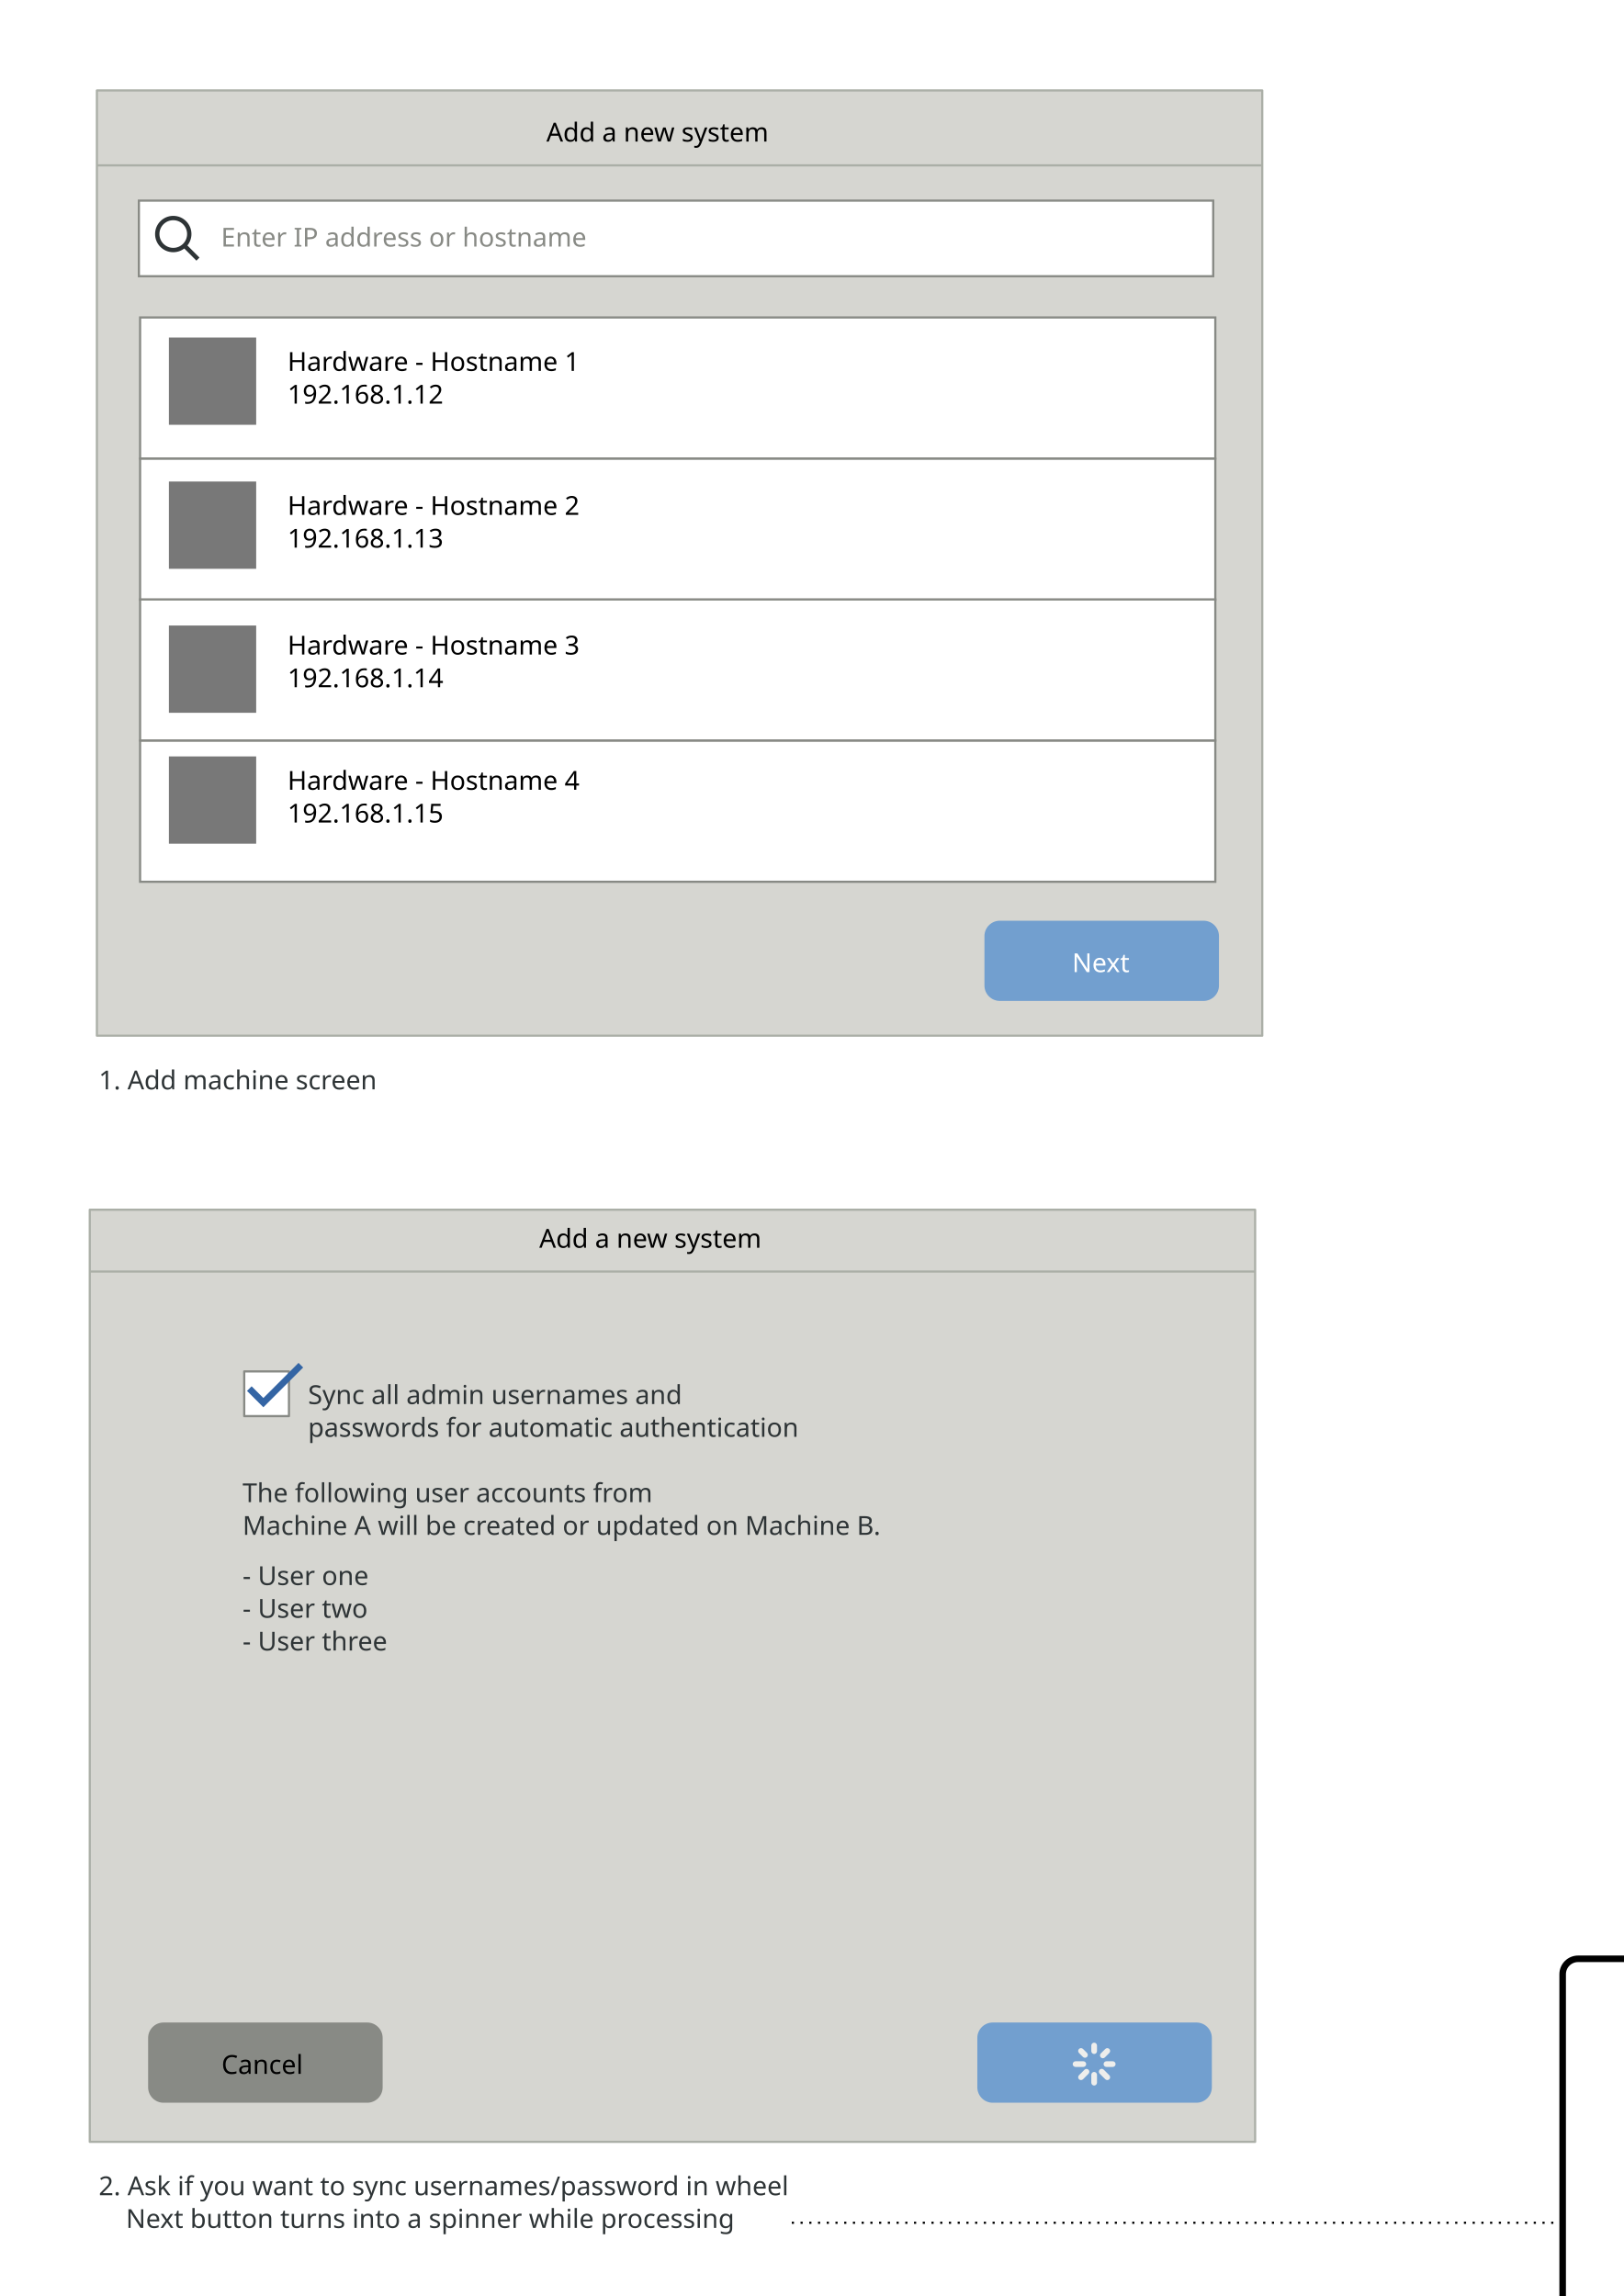
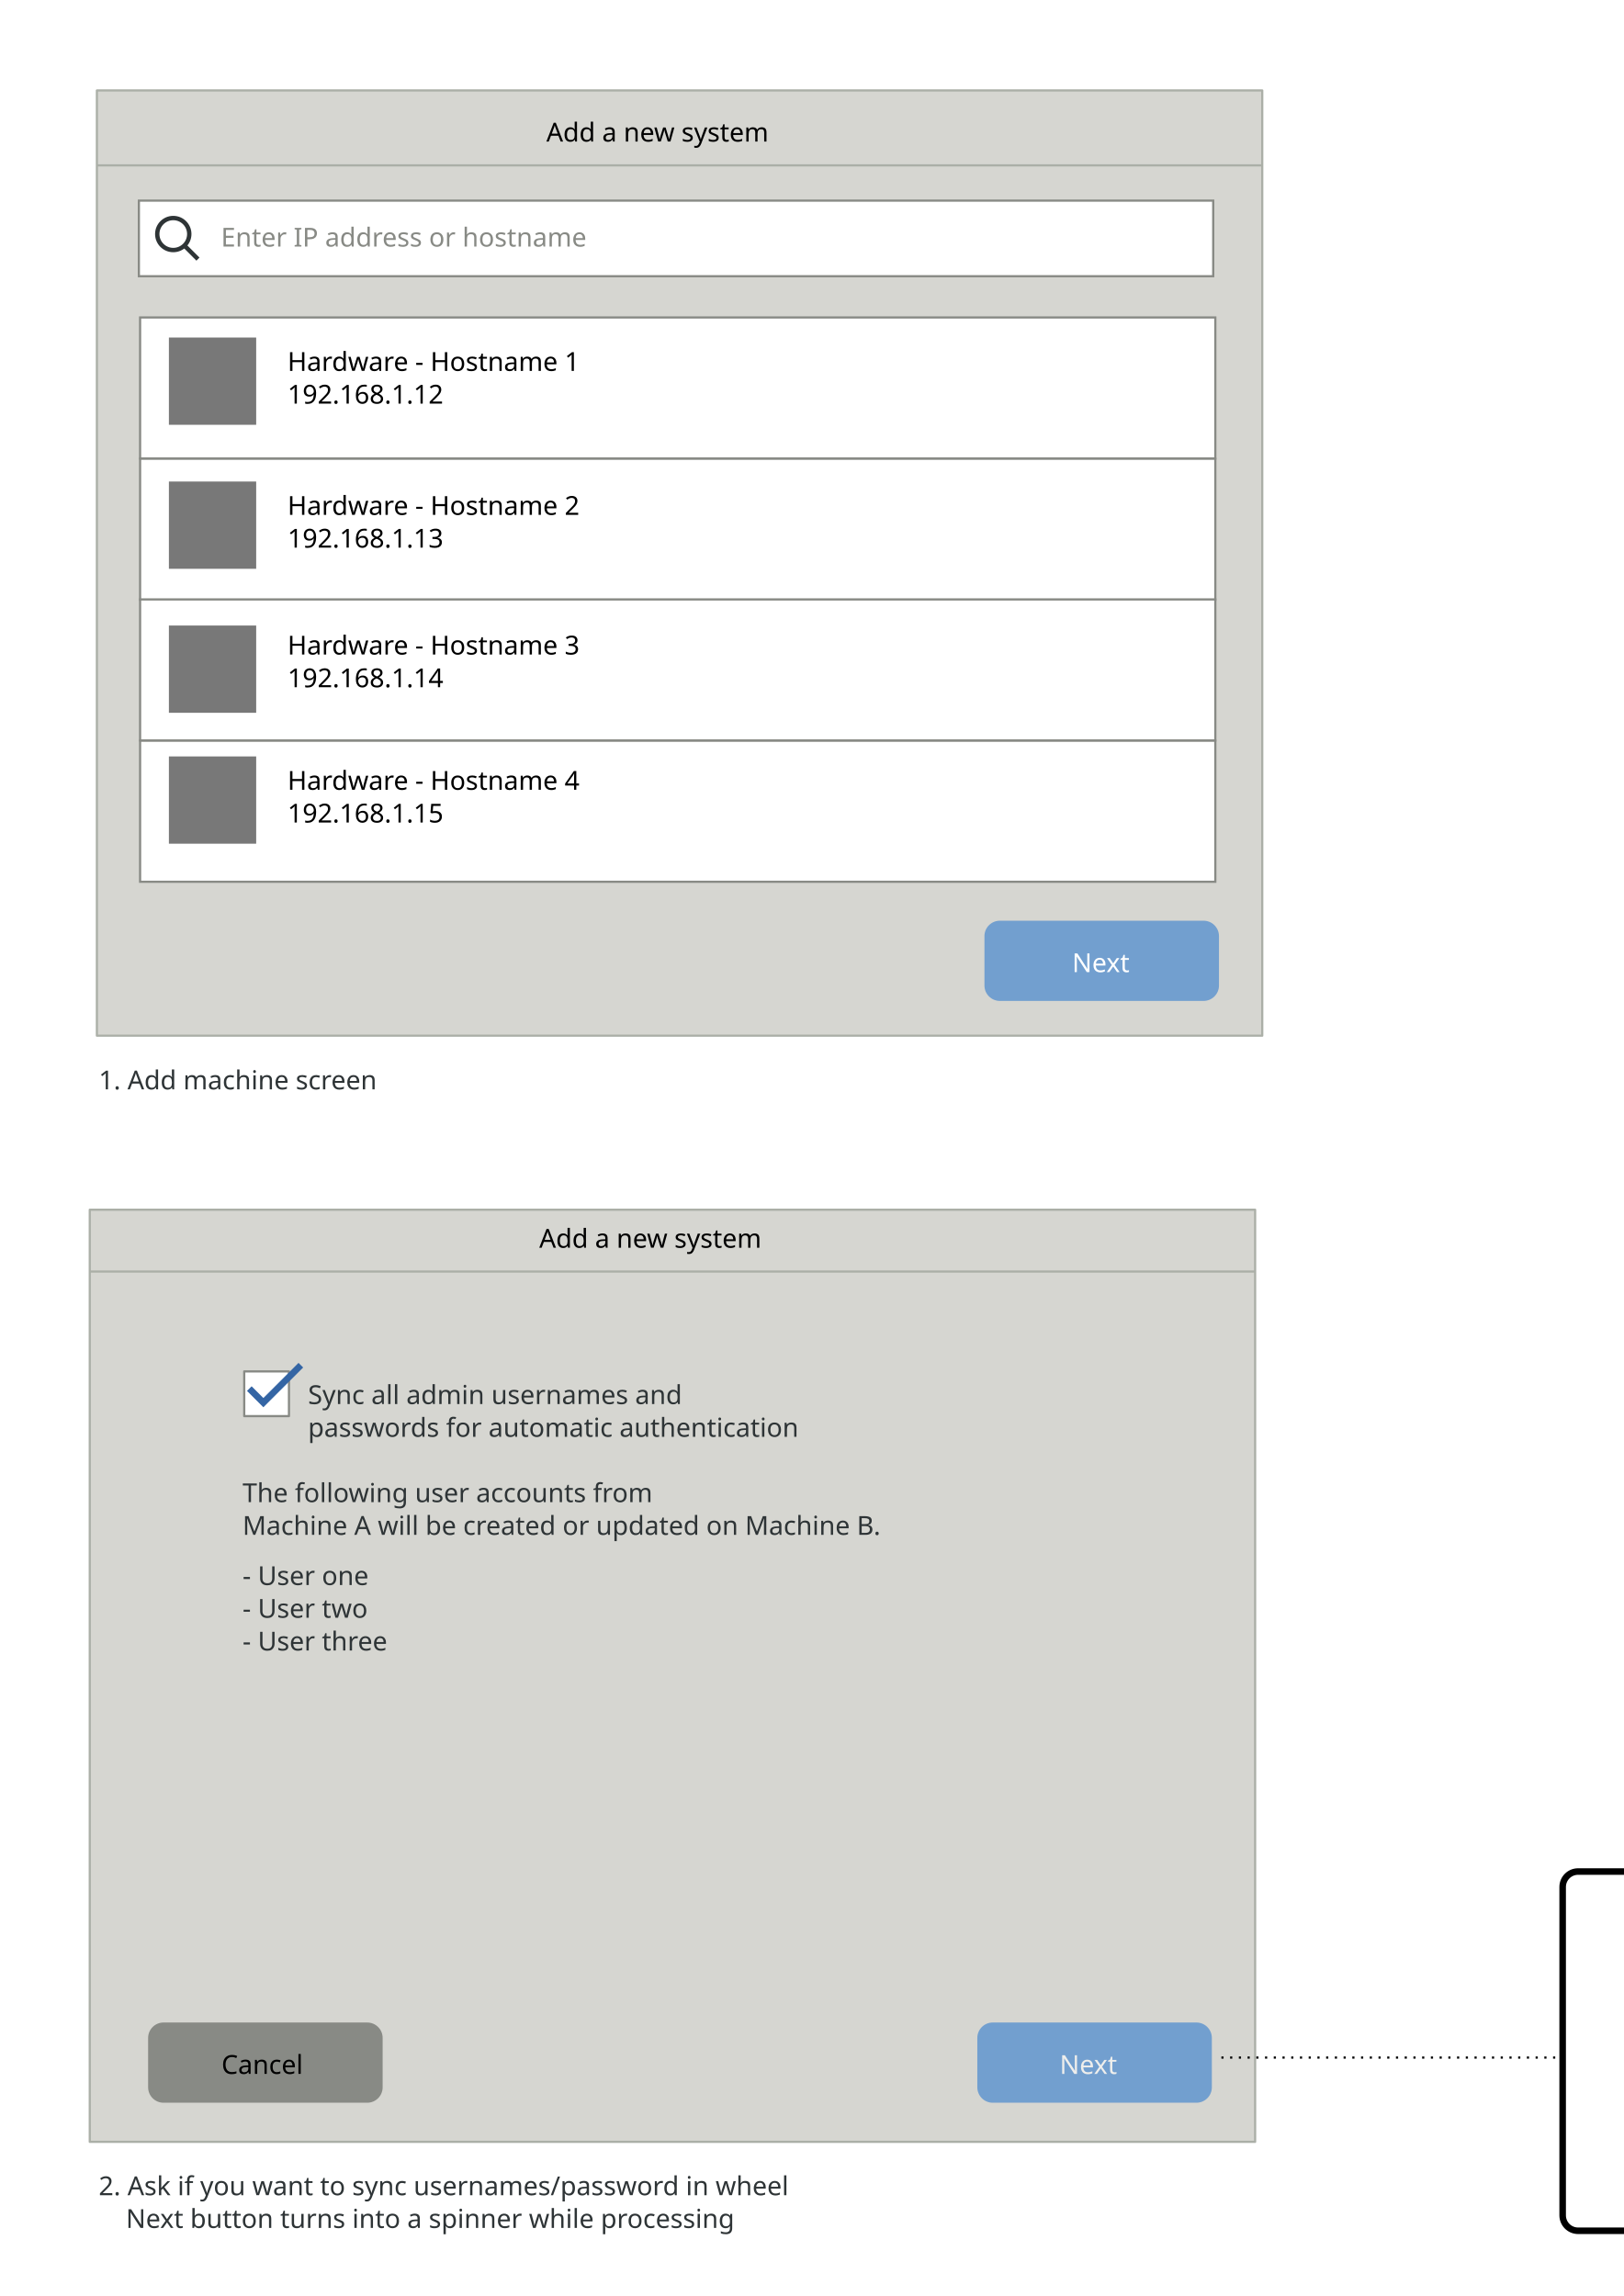
<svg xmlns="http://www.w3.org/2000/svg" width="744.094" height="1052.362" id="svg2" version="1.1">
  <defs id="defs4" />
  <g id="layer1">
-     <rect style="color:#000000;fill:#ffffff;fill-opacity:1;fill-rule:nonzero;stroke:none;stroke-width:3;marker:none;visibility:visible;display:inline;overflow:visible;enable-background:accumulate" id="rect7964" width="1011.429" height="1611.429" x="-31.429" y="-7.638" />
+     <rect style="color:#000000;fill:#ffffff;fill-opacity:1;fill-rule:nonzero;stroke:none;stroke-width:3;marker:none;visibility:visible;display:inline;overflow:visible;enable-background:accumulate" id="rect7964" width="998.297" height="1611.429" x="-31.429" y="-7.638" />
    <rect style="color:#000000;fill:#d6d6d1;fill-opacity:1;fill-rule:nonzero;stroke:#abafa7;stroke-width:1;stroke-linecap:round;stroke-linejoin:round;stroke-miterlimit:4;stroke-opacity:1;stroke-dasharray:none;stroke-dashoffset:0;marker:none;visibility:visible;display:inline;overflow:visible;enable-background:accumulate" id="rect13131-0-4-3-8-1" width="534.052" height="433.242" x="44.402" y="41.455" />
    <rect style="color:#000000;fill:#729fcf;fill-opacity:1;fill-rule:nonzero;stroke:none;stroke-width:2;marker:none;visibility:visible;display:inline;overflow:visible;enable-background:accumulate" id="rect7278-4-5" width="107.48" height="36.77" x="451.142" y="422" rx="7.071" ry="7.071" />
    <rect style="color:#000000;fill:#ffffff;fill-opacity:1;fill-rule:nonzero;stroke:#888a85;stroke-width:1;marker:none;visibility:visible;display:inline;overflow:visible;enable-background:accumulate" id="rect7316-2-2" width="492.332" height="34.648" x="63.648" y="91.954" rx="0" ry="0" />
    <text xml:space="preserve" style="font-size:13.362px;font-style:normal;font-weight:normal;line-height:125%;letter-spacing:0px;word-spacing:0px;fill:#888a85;fill-opacity:1;stroke:none;display:inline;font-family:Sans" x="101.272" y="113.006" id="text6881-7-2-2-5">
      <tspan x="101.272" y="113.006" id="tspan6889-0-9-2-86" style="font-size:12px;fill:#888a85;fill-opacity:1">Enter IP address or hostname</tspan>
    </text>
    <text xml:space="preserve" style="font-size:13.362px;font-style:normal;font-weight:normal;line-height:125%;letter-spacing:0px;word-spacing:0px;fill:#ffffff;fill-opacity:1;stroke:none;display:inline;font-family:Sans" x="491.32" y="445.554" id="text6881-7-2-3-2-4-7">
      <tspan x="491.32" y="445.554" id="tspan6889-0-9-9-2-5-1" style="font-size:12px;fill:#ffffff;fill-opacity:1">Next</tspan>
    </text>
    <text xml:space="preserve" style="font-size:13.362px;font-style:normal;font-weight:normal;line-height:125%;letter-spacing:0px;word-spacing:0px;fill:#000000;fill-opacity:1;stroke:none;display:inline;font-family:Sans" x="250.39" y="64.88" id="text6881-7-2-9-3-9">
      <tspan x="250.39" y="64.88" id="tspan6889-0-9-7-0-2" style="font-size:12px;fill:#000000;fill-opacity:1">Add a new system</tspan>
    </text>
    <path style="fill:none;stroke:#abafa7;stroke-width:1px;stroke-linecap:butt;stroke-linejoin:miter;stroke-opacity:1;display:inline" d="m 44.558,75.795 533.741,0" id="path7485-6-9" />
    <rect style="color:#000000;fill:#ffffff;fill-opacity:1;fill-rule:nonzero;stroke:#888a85;stroke-width:1;marker:none;visibility:visible;display:inline;overflow:visible;enable-background:accumulate" id="rect7316-2-5-9" width="492.742" height="64.648" x="64.203" y="145.507" rx="0" ry="0" />
    <rect style="color:#000000;fill:#ffffff;fill-opacity:1;fill-rule:nonzero;stroke:#888a85;stroke-width:1;marker:none;visibility:visible;display:inline;overflow:visible;enable-background:accumulate" id="rect7316-2-5-0-0" width="492.742" height="64.648" x="64.203" y="210.257" rx="0" ry="0" />
    <rect style="color:#000000;fill:#ffffff;fill-opacity:1;fill-rule:nonzero;stroke:#888a85;stroke-width:1;marker:none;visibility:visible;display:inline;overflow:visible;enable-background:accumulate" id="rect7316-2-5-1-7" width="492.742" height="64.648" x="64.203" y="274.757" rx="0" ry="0" />
    <rect style="color:#000000;fill:#ffffff;fill-opacity:1;fill-rule:nonzero;stroke:#888a85;stroke-width:1;marker:none;visibility:visible;display:inline;overflow:visible;enable-background:accumulate" id="rect7316-2-5-0-1-0" width="492.742" height="64.648" x="64.203" y="339.507" rx="0" ry="0" />
    <text xml:space="preserve" style="font-size:13.362px;font-style:normal;font-weight:normal;line-height:125%;letter-spacing:0px;word-spacing:0px;fill:#000000;fill-opacity:1;stroke:none;display:inline;font-family:Sans" x="131.765" y="169.993" id="text6881-7-2-2-2-50">
      <tspan x="131.765" y="169.993" id="tspan6889-0-9-2-8-0" style="font-size:12px;fill:#000000;fill-opacity:1">Hardware - Hostname 1</tspan>
      <tspan x="131.765" y="184.993" style="font-size:12px;fill:#000000;fill-opacity:1" id="tspan6218-6">192.168.1.12</tspan>
    </text>
    <text xml:space="preserve" style="font-size:13.362px;font-style:normal;font-weight:normal;line-height:125%;letter-spacing:0px;word-spacing:0px;fill:#000000;fill-opacity:1;stroke:none;display:inline;font-family:Sans" x="131.765" y="235.993" id="text6881-7-2-2-2-5-2">
      <tspan x="131.765" y="235.993" id="tspan6889-0-9-2-8-3-3" style="font-size:12px;fill:#000000;fill-opacity:1">Hardware - Hostname 2</tspan>
      <tspan x="131.765" y="250.993" style="font-size:12px;fill:#000000;fill-opacity:1" id="tspan6218-0-8">192.168.1.13</tspan>
    </text>
    <text xml:space="preserve" style="font-size:13.362px;font-style:normal;font-weight:normal;line-height:125%;letter-spacing:0px;word-spacing:0px;fill:#000000;fill-opacity:1;stroke:none;display:inline;font-family:Sans" x="131.765" y="299.993" id="text6881-7-2-2-2-5-4-02">
      <tspan x="131.765" y="299.993" id="tspan6889-0-9-2-8-3-2-4" style="font-size:12px;fill:#000000;fill-opacity:1">Hardware - Hostname 3</tspan>
      <tspan x="131.765" y="314.993" style="font-size:12px;fill:#000000;fill-opacity:1" id="tspan6218-0-1-6">192.168.1.14</tspan>
    </text>
    <text xml:space="preserve" style="font-size:13.362px;font-style:normal;font-weight:normal;line-height:125%;letter-spacing:0px;word-spacing:0px;fill:#000000;fill-opacity:1;stroke:none;display:inline;font-family:Sans" x="131.765" y="361.993" id="text6881-7-2-2-2-5-4-1-9">
      <tspan x="131.765" y="361.993" id="tspan6889-0-9-2-8-3-2-8-9" style="font-size:12px;fill:#000000;fill-opacity:1">Hardware - Hostname 4</tspan>
      <tspan x="131.765" y="376.993" style="font-size:12px;fill:#000000;fill-opacity:1" id="tspan6218-0-1-4-8">192.168.1.15</tspan>
    </text>
    <path style="color:#000000;fill:none;stroke:#2e3436;stroke-width:2;stroke-miterlimit:4;stroke-dasharray:none;marker:none;visibility:visible;display:inline;overflow:visible;enable-background:accumulate" id="path6358-6" d="m 151.498,162.203 a 7.336,7.336 0 1 1 -14.672,0 7.336,7.336 0 1 1 14.672,0 z" transform="translate(-64.76055,-54.93187)" />
    <path style="fill:none;stroke:#2e3436;stroke-width:2;stroke-linecap:butt;stroke-linejoin:miter;stroke-miterlimit:4;stroke-opacity:1;stroke-dasharray:none" d="m 84.969,113.017 5.745,5.745" id="path7128-02" />
    <rect style="color:#000000;fill:#787878;fill-opacity:1;stroke:none;stroke-width:2;marker:none;visibility:visible;display:inline;overflow:visible;enable-background:accumulate" id="rect6164-4" width="40" height="40" x="77.402" y="154.705" />
    <rect style="color:#000000;fill:#787878;fill-opacity:1;stroke:none;stroke-width:2;marker:none;visibility:visible;display:inline;overflow:visible;enable-background:accumulate" id="rect6164-1-0" width="40" height="40" x="77.402" y="220.705" />
    <rect style="color:#000000;fill:#787878;fill-opacity:1;stroke:none;stroke-width:2;marker:none;visibility:visible;display:inline;overflow:visible;enable-background:accumulate" id="rect6164-1-2-8" width="40" height="40" x="77.402" y="286.705" />
    <rect style="color:#000000;fill:#787878;fill-opacity:1;stroke:none;stroke-width:2;marker:none;visibility:visible;display:inline;overflow:visible;enable-background:accumulate" id="rect6164-1-2-9-7" width="40" height="40" x="77.402" y="346.705" />
    <rect style="color:#000000;fill:#d6d6d1;fill-opacity:1;fill-rule:nonzero;stroke:#abafa7;stroke-width:1;stroke-linecap:round;stroke-linejoin:round;stroke-miterlimit:4;stroke-opacity:1;stroke-dasharray:none;stroke-dashoffset:0;marker:none;visibility:visible;display:inline;overflow:visible;enable-background:accumulate" id="rect13131-0-4-3-8-1-6-5-8-5-4" width="534.052" height="427.242" x="41.137" y="554.464" />
    <rect style="color:#000000;fill:#729fcf;fill-opacity:1;fill-rule:nonzero;stroke:none;stroke-width:2;marker:none;visibility:visible;display:inline;overflow:visible;enable-background:accumulate" id="rect7278-4-5-2-0-2-0-4" width="107.48" height="36.77" x="447.877" y="927.009" rx="7.071" ry="7.071" />
    <rect style="color:#000000;fill:#888a85;fill-opacity:1;fill-rule:nonzero;stroke:none;stroke-width:2;marker:none;visibility:visible;display:inline;overflow:visible;enable-background:accumulate" id="rect7278-9-6-1-0-3-1-06-2" width="107.48" height="36.77" x="67.877" y="927.009" rx="7.071" ry="7.071" />
    <text xml:space="preserve" style="font-size:13.362px;font-style:normal;font-weight:normal;line-height:125%;letter-spacing:0px;word-spacing:0px;fill:#000000;fill-opacity:1;stroke:none;display:inline;font-family:Sans" x="101.488" y="950.563" id="text6881-7-2-3-8-3-5-5-8-8-1">
      <tspan x="101.488" y="950.563" id="tspan6889-0-9-9-4-6-4-6-6-0-3" style="font-size:12px;fill:#000000;fill-opacity:1">Cancel</tspan>
    </text>
    <text xml:space="preserve" style="font-size:13.362px;font-style:normal;font-weight:normal;line-height:125%;letter-spacing:0px;word-spacing:0px;fill:#000000;fill-opacity:1;stroke:none;display:inline;font-family:Sans" x="247.125" y="571.889" id="text6881-7-2-9-3-9-3-5-6-8-9">
      <tspan x="247.125" y="571.889" id="tspan6889-0-9-7-0-2-0-2-2-1-8" style="font-size:12px;fill:#000000;fill-opacity:1">Add a new system</tspan>
    </text>
    <path style="fill:none;stroke:#abafa7;stroke-width:1px;stroke-linecap:butt;stroke-linejoin:miter;stroke-opacity:1;display:inline" d="m 41.293,582.804 533.741,0" id="path7485-6-9-5-8-6-0-9" />
    <text xml:space="preserve" style="font-size:13.362px;font-style:normal;font-weight:normal;line-height:125%;letter-spacing:0px;word-spacing:0px;fill:#2e3436;fill-opacity:1;stroke:none;display:inline;font-family:Sans" x="141.146" y="643.546" id="text6881-7-2-2-2-5-48-5-6-3-8-7">
      <tspan x="141.146" y="643.546" style="font-size:12px;fill:#2e3436;fill-opacity:1" id="tspan6642-77-1-1-8">Sync all admin usernames and </tspan>
      <tspan x="141.146" y="658.546" style="font-size:12px;fill:#2e3436;fill-opacity:1" id="tspan8695-9-3">passwords for automatic authentication</tspan>
    </text>
    <rect style="color:#000000;fill:#ffffff;fill-opacity:1;fill-rule:nonzero;stroke:#888a85;stroke-width:1;stroke-linecap:round;stroke-linejoin:round;stroke-miterlimit:4;stroke-opacity:1;stroke-dasharray:none;stroke-dashoffset:0;marker:none;visibility:visible;display:inline;overflow:visible;enable-background:accumulate" id="rect17708-6-46-1" width="20.5" height="20.5" x="111.924" y="628.575" />
    <rect style="color:#000000;fill:#d6d6d1;fill-opacity:1;fill-rule:nonzero;stroke:#abafa7;stroke-width:1;stroke-linecap:round;stroke-linejoin:round;stroke-miterlimit:4;stroke-opacity:1;stroke-dasharray:none;stroke-dashoffset:0;marker:none;visibility:visible;display:inline;overflow:visible;enable-background:accumulate" id="rect13131-0-4-3-8-1-6-5-8-5-4-6" width="534.052" height="427.242" x="41.352" y="1097.436" />
    <rect style="color:#000000;fill:#729fcf;fill-opacity:1;fill-rule:nonzero;stroke:none;stroke-width:2;marker:none;visibility:visible;display:inline;overflow:visible;enable-background:accumulate" id="rect7278-4-5-2-0-2-0-4-9" width="107.48" height="36.77" x="448.092" y="1469.981" rx="7.071" ry="7.071" />
    <rect style="color:#000000;fill:#888a85;fill-opacity:1;fill-rule:nonzero;stroke:none;stroke-width:2;marker:none;visibility:visible;display:inline;overflow:visible;enable-background:accumulate" id="rect7278-9-6-1-0-3-1-06-2-3" width="107.48" height="36.77" x="68.092" y="1469.981" rx="7.071" ry="7.071" />
    <text xml:space="preserve" style="font-size:13.362px;font-style:normal;font-weight:normal;line-height:125%;letter-spacing:0px;word-spacing:0px;fill:#000000;fill-opacity:1;stroke:none;display:inline;font-family:Sans" x="102.198" y="1493.535" id="text6881-7-2-3-8-3-5-5-8-8-1-0">
      <tspan x="102.198" y="1493.535" id="tspan6889-0-9-9-4-6-4-6-6-0-3-3" style="font-size:12px;fill:#000000;fill-opacity:1">Cancel</tspan>
    </text>
    <text xml:space="preserve" style="font-size:13.362px;font-style:normal;font-weight:normal;line-height:125%;letter-spacing:0px;word-spacing:0px;fill:#000000;fill-opacity:1;stroke:none;display:inline;font-family:Sans" x="247.34" y="1114.861" id="text6881-7-2-9-3-9-3-5-6-8-9-7">
      <tspan x="247.34" y="1114.861" id="tspan6889-0-9-7-0-2-0-2-2-1-8-3" style="font-size:12px;fill:#000000;fill-opacity:1">Add a new system</tspan>
    </text>
    <path style="fill:none;stroke:#abafa7;stroke-width:1px;stroke-linecap:butt;stroke-linejoin:miter;stroke-opacity:1;display:inline" d="m 41.507,1125.776 533.741,0" id="path7485-6-9-5-8-6-0-9-8" />
    <text xml:space="preserve" style="font-size:13.362px;font-style:normal;font-weight:normal;line-height:125%;letter-spacing:0px;word-spacing:0px;fill:#2e3436;fill-opacity:1;stroke:none;display:inline;font-family:Sans" x="107.594" y="1177.995" id="text6881-7-2-2-2-5-48-5-6-3-8-7-8">
      <tspan x="107.594" y="1177.995" style="font-size:12px;fill:#2e3436;fill-opacity:1" id="tspan8695-9-3-4">Updated password for User1 on Machine A</tspan>
      <tspan x="107.594" y="1192.995" style="font-size:12px;fill:#2e3436;fill-opacity:1" id="tspan7028">Created User 2 on Machine A</tspan>
      <tspan x="107.594" y="1207.995" style="font-size:12px;fill:#2e3436;fill-opacity:1" id="tspan7034">Created User 3 on Machine B</tspan>
      <tspan x="107.594" y="1222.995" style="font-size:12px;fill:#2e3436;fill-opacity:1" id="tspan7030" />
    </text>
    <text xml:space="preserve" style="font-size:13.362px;font-style:normal;font-weight:normal;line-height:125%;letter-spacing:0px;word-spacing:0px;fill:#eeeeec;fill-opacity:1;stroke:none;display:inline;font-family:Sans" x="486.501" y="1493.535" id="text6881-7-2-3-8-3-5-5-8-8-1-5">
      <tspan x="486.501" y="1493.535" id="tspan6889-0-9-9-4-6-4-6-6-0-3-1" style="font-size:12px;fill:#eeeeec;fill-opacity:1">Done</tspan>
    </text>
-     <rect style="color:#000000;fill:#eeeeec;fill-opacity:1;fill-rule:nonzero;stroke:none;stroke-width:1;marker:none;visibility:visible;display:inline;overflow:visible;enable-background:accumulate" id="rect7123-6-8-4" width="2.611" height="5.187" x="500.108" y="936.248" rx="1.326" ry="1.326" />
-     <rect style="color:#000000;fill:#eeeeec;fill-opacity:1;fill-rule:nonzero;stroke:none;stroke-width:1;marker:none;visibility:visible;display:inline;overflow:visible;enable-background:accumulate" id="rect7123-2-4-1-3" width="2.611" height="6.233" x="500.108" y="949.665" rx="1.326" ry="1.326" />
-     <rect style="color:#000000;fill:#eeeeec;fill-opacity:1;fill-rule:nonzero;stroke:none;stroke-width:1;marker:none;visibility:visible;display:inline;overflow:visible;enable-background:accumulate" id="rect7123-5-4-8-5" width="2.611" height="6.172" x="-947.378" y="491.588" rx="1.326" ry="1.326" transform="matrix(0,-1,1,0,0,0)" />
-     <rect style="color:#000000;fill:#eeeeec;fill-opacity:1;fill-rule:nonzero;stroke:none;stroke-width:1;marker:none;visibility:visible;display:inline;overflow:visible;enable-background:accumulate" id="rect7123-2-3-1-8-8" width="2.611" height="5.495" x="-947.378" y="505.744" rx="1.326" ry="1.326" transform="matrix(0,-1,1,0,0,0)" />
-     <rect style="color:#000000;fill:#eeeeec;fill-opacity:1;fill-rule:nonzero;stroke:none;stroke-width:1;marker:none;visibility:visible;display:inline;overflow:visible;enable-background:accumulate" id="rect7123-0-8-6-8" width="2.611" height="5.187" x="-315.726" y="1013.703" rx="1.326" ry="1.326" transform="matrix(0.7071068,-0.7071068,0.7071068,0.7071068,0,0)" />
-     <rect style="color:#000000;fill:#eeeeec;fill-opacity:1;fill-rule:nonzero;stroke:none;stroke-width:1;marker:none;visibility:visible;display:inline;overflow:visible;enable-background:accumulate" id="rect7123-2-0-9-2-0" width="2.611" height="6.233" x="-315.726" y="1027.12" rx="1.326" ry="1.326" transform="matrix(0.7071068,-0.7071068,0.7071068,0.7071068,0,0)" />
-     <rect style="color:#000000;fill:#eeeeec;fill-opacity:1;fill-rule:nonzero;stroke:none;stroke-width:1;marker:none;visibility:visible;display:inline;overflow:visible;enable-background:accumulate" id="rect7123-5-0-4-19-3" width="2.611" height="6.172" x="-1024.834" y="-324.246" rx="1.326" ry="1.326" transform="matrix(-0.7071068,-0.7071068,0.7071068,-0.7071068,0,0)" />
-     <rect style="color:#000000;fill:#eeeeec;fill-opacity:1;fill-rule:nonzero;stroke:none;stroke-width:1;marker:none;visibility:visible;display:inline;overflow:visible;enable-background:accumulate" id="rect7123-2-3-9-7-2-4" width="2.611" height="5.495" x="-1024.834" y="-310.09" rx="1.326" ry="1.326" transform="matrix(-0.7071068,-0.7071068,0.7071068,-0.7071068,0,0)" />
    <text xml:space="preserve" style="font-size:13.362px;font-style:normal;font-weight:normal;line-height:125%;letter-spacing:0px;word-spacing:0px;fill:#2e3436;fill-opacity:1;stroke:none;display:inline;font-family:Sans" x="45.221" y="499.308" id="text6881-7-2-2-2-5-48-5-6-3-8-5">
      <tspan x="45.221" y="499.308" style="font-size:12px;fill:#2e3436;fill-opacity:1" id="tspan8695-9-7">1. Add machine screen</tspan>
    </text>
    <text xml:space="preserve" style="font-size:13.362px;font-style:normal;font-weight:normal;line-height:125%;letter-spacing:0px;word-spacing:0px;fill:#2e3436;fill-opacity:1;stroke:none;display:inline;font-family:Sans" x="45.221" y="1006.165" id="text6881-7-2-2-2-5-48-5-6-3-8-5-4-8">
      <tspan x="45.221" y="1006.165" style="font-size:12px;fill:#2e3436;fill-opacity:1" id="tspan8056">2. Ask if you want to sync usernames/password in wheel</tspan>
      <tspan x="45.221" y="1021.165" style="font-size:12px;fill:#2e3436;fill-opacity:1" id="tspan8228">    Next button turns into a spinner while processing</tspan>
    </text>
    <path style="fill:none;stroke:#3465a4;stroke-width:3;stroke-linecap:butt;stroke-linejoin:miter;stroke-miterlimit:4;stroke-opacity:1;stroke-dasharray:none" d="m 114.251,636.457 6.44,6.44 17.173,-17.173" id="path7173" />
    <text xml:space="preserve" style="font-size:13.362px;font-style:normal;font-weight:normal;line-height:125%;letter-spacing:0px;word-spacing:0px;fill:#2e3436;fill-opacity:1;stroke:none;display:inline;font-family:Sans" x="111.15" y="688.49" id="text6881-7-2-2-2-5-48-5-6-3-8-7-8-0">
      <tspan x="111.15" y="688.49" style="font-size:12px;fill:#2e3436;fill-opacity:1" id="tspan7030-7">The following user accounts from </tspan>
      <tspan x="111.15" y="703.49" style="font-size:12px;fill:#2e3436;fill-opacity:1" id="tspan8024">Machine A will be created or updated on Machine B.</tspan>
    </text>
    <text xml:space="preserve" style="font-size:13.362px;font-style:normal;font-weight:normal;line-height:125%;letter-spacing:0px;word-spacing:0px;fill:#2e3436;fill-opacity:1;stroke:none;display:inline;font-family:Sans" x="111.15" y="726.49" id="text6881-7-2-2-2-5-48-5-6-3-8-7-8-0-1">
      <tspan x="111.15" y="726.49" style="font-size:12px;fill:#2e3436;fill-opacity:1" id="tspan8024-7">- User one</tspan>
      <tspan x="111.15" y="741.49" style="font-size:12px;fill:#2e3436;fill-opacity:1" id="tspan8052">- User two</tspan>
      <tspan x="111.15" y="756.49" style="font-size:12px;fill:#2e3436;fill-opacity:1" id="tspan8054">- User three</tspan>
    </text>
-     <rect style="color:#000000;fill:#729fcf;fill-opacity:1;fill-rule:nonzero;stroke:none;stroke-width:2;marker:none;visibility:visible;display:inline;overflow:visible;enable-background:accumulate" id="rect7278-4-5-2-0-2-0-4-7" width="107.48" height="36.77" x="772.319" y="985.598" rx="7.071" ry="7.071" />
-     <rect style="color:#000000;fill:#eeeeec;fill-opacity:1;fill-rule:nonzero;stroke:none;stroke-width:1;marker:none;visibility:visible;display:inline;overflow:visible;enable-background:accumulate" id="rect7123-6-8-4-0" width="2.611" height="5.187" x="824.549" y="994.837" rx="1.326" ry="1.326" />
-     <rect style="color:#000000;fill:#eeeeec;fill-opacity:1;fill-rule:nonzero;stroke:none;stroke-width:1;marker:none;visibility:visible;display:inline;overflow:visible;enable-background:accumulate" id="rect7123-2-4-1-3-6" width="2.611" height="6.233" x="824.549" y="1008.254" rx="1.326" ry="1.326" />
-     <rect style="color:#000000;fill:#eeeeec;fill-opacity:1;fill-rule:nonzero;stroke:none;stroke-width:1;marker:none;visibility:visible;display:inline;overflow:visible;enable-background:accumulate" id="rect7123-5-4-8-5-5" width="2.611" height="6.172" x="-1005.967" y="816.03" rx="1.326" ry="1.326" transform="matrix(0,-1,1,0,0,0)" />
-     <rect style="color:#000000;fill:#eeeeec;fill-opacity:1;fill-rule:nonzero;stroke:none;stroke-width:1;marker:none;visibility:visible;display:inline;overflow:visible;enable-background:accumulate" id="rect7123-2-3-1-8-8-2" width="2.611" height="5.495" x="-1005.967" y="830.185" rx="1.326" ry="1.326" transform="matrix(0,-1,1,0,0,0)" />
-     <rect style="color:#000000;fill:#eeeeec;fill-opacity:1;fill-rule:nonzero;stroke:none;stroke-width:1;marker:none;visibility:visible;display:inline;overflow:visible;enable-background:accumulate" id="rect7123-0-8-6-8-4" width="2.611" height="5.187" x="-127.74" y="1284.546" rx="1.326" ry="1.326" transform="matrix(0.7071068,-0.7071068,0.7071068,0.7071068,0,0)" />
-     <rect style="color:#000000;fill:#eeeeec;fill-opacity:1;fill-rule:nonzero;stroke:none;stroke-width:1;marker:none;visibility:visible;display:inline;overflow:visible;enable-background:accumulate" id="rect7123-2-0-9-2-0-6" width="2.611" height="6.233" x="-127.74" y="1297.963" rx="1.326" ry="1.326" transform="matrix(0.7071068,-0.7071068,0.7071068,0.7071068,0,0)" />
-     <rect style="color:#000000;fill:#eeeeec;fill-opacity:1;fill-rule:nonzero;stroke:none;stroke-width:1;marker:none;visibility:visible;display:inline;overflow:visible;enable-background:accumulate" id="rect7123-5-0-4-19-3-8" width="2.611" height="6.172" x="-1295.677" y="-136.259" rx="1.326" ry="1.326" transform="matrix(-0.7071068,-0.7071068,0.7071068,-0.7071068,0,0)" />
-     <rect style="color:#000000;fill:#eeeeec;fill-opacity:1;fill-rule:nonzero;stroke:none;stroke-width:1;marker:none;visibility:visible;display:inline;overflow:visible;enable-background:accumulate" id="rect7123-2-3-9-7-2-4-9" width="2.611" height="5.495" x="-1295.677" y="-122.104" rx="1.326" ry="1.326" transform="matrix(-0.7071068,-0.7071068,0.7071068,-0.7071068,0,0)" />
-     <rect style="color:#000000;fill:#729fcf;fill-opacity:1;fill-rule:nonzero;stroke:none;stroke-width:2;marker:none;visibility:visible;display:inline;overflow:visible;enable-background:accumulate" id="rect7278-4-5-2-0-2-0-4-7-7" width="107.48" height="36.77" x="772.319" y="925.598" rx="7.071" ry="7.071" />
-     <text xml:space="preserve" style="font-size:13.362px;font-style:normal;font-weight:normal;line-height:125%;letter-spacing:0px;word-spacing:0px;fill:#eeeeec;fill-opacity:1;stroke:none;display:inline;font-family:Sans" x="811.148" y="948.724" id="text6881-7-2-3-8-3-5-5-8-8-1-9">
-       <tspan x="811.148" y="948.724" id="tspan6889-0-9-9-4-6-4-6-6-0-3-34" style="font-size:12px;fill:#eeeeec;fill-opacity:1">Next</tspan>
+     <rect style="color:#000000;fill:#729fcf;fill-opacity:1;fill-rule:nonzero;stroke:none;stroke-width:2;marker:none;visibility:visible;display:inline;overflow:visible;enable-background:accumulate" id="rect7278-4-5-2-0-2-0-4-7" width="107.48" height="36.77" x="772.319" y="945.598" rx="7.071" ry="7.071" />
+     <rect style="color:#000000;fill:#eeeeec;fill-opacity:1;fill-rule:nonzero;stroke:none;stroke-width:1;marker:none;visibility:visible;display:inline;overflow:visible;enable-background:accumulate" id="rect7123-6-8-4-0" width="2.611" height="5.187" x="824.549" y="954.837" rx="1.326" ry="1.326" />
+     <rect style="color:#000000;fill:#eeeeec;fill-opacity:1;fill-rule:nonzero;stroke:none;stroke-width:1;marker:none;visibility:visible;display:inline;overflow:visible;enable-background:accumulate" id="rect7123-2-4-1-3-6" width="2.611" height="6.233" x="824.549" y="968.253" rx="1.326" ry="1.326" />
+     <rect style="color:#000000;fill:#eeeeec;fill-opacity:1;fill-rule:nonzero;stroke:none;stroke-width:1;marker:none;visibility:visible;display:inline;overflow:visible;enable-background:accumulate" id="rect7123-5-4-8-5-5" width="2.611" height="6.172" x="-965.967" y="816.03" rx="1.326" ry="1.326" transform="matrix(0,-1,1,0,0,0)" />
+     <rect style="color:#000000;fill:#eeeeec;fill-opacity:1;fill-rule:nonzero;stroke:none;stroke-width:1;marker:none;visibility:visible;display:inline;overflow:visible;enable-background:accumulate" id="rect7123-2-3-1-8-8-2" width="2.611" height="5.495" x="-965.967" y="830.185" rx="1.326" ry="1.326" transform="matrix(0,-1,1,0,0,0)" />
+     <rect style="color:#000000;fill:#eeeeec;fill-opacity:1;fill-rule:nonzero;stroke:none;stroke-width:1;marker:none;visibility:visible;display:inline;overflow:visible;enable-background:accumulate" id="rect7123-0-8-6-8-4" width="2.611" height="5.187" x="-99.456" y="1256.262" rx="1.326" ry="1.326" transform="matrix(0.7071068,-0.7071068,0.7071068,0.7071068,0,0)" />
+     <rect style="color:#000000;fill:#eeeeec;fill-opacity:1;fill-rule:nonzero;stroke:none;stroke-width:1;marker:none;visibility:visible;display:inline;overflow:visible;enable-background:accumulate" id="rect7123-2-0-9-2-0-6" width="2.611" height="6.233" x="-99.456" y="1269.679" rx="1.326" ry="1.326" transform="matrix(0.7071068,-0.7071068,0.7071068,0.7071068,0,0)" />
+     <rect style="color:#000000;fill:#eeeeec;fill-opacity:1;fill-rule:nonzero;stroke:none;stroke-width:1;marker:none;visibility:visible;display:inline;overflow:visible;enable-background:accumulate" id="rect7123-5-0-4-19-3-8" width="2.611" height="6.172" x="-1267.392" y="-107.975" rx="1.326" ry="1.326" transform="matrix(-0.7071068,-0.7071068,0.7071068,-0.7071068,0,0)" />
+     <rect style="color:#000000;fill:#eeeeec;fill-opacity:1;fill-rule:nonzero;stroke:none;stroke-width:1;marker:none;visibility:visible;display:inline;overflow:visible;enable-background:accumulate" id="rect7123-2-3-9-7-2-4-9" width="2.611" height="5.495" x="-1267.392" y="-93.82" rx="1.326" ry="1.326" transform="matrix(-0.7071068,-0.7071068,0.7071068,-0.7071068,0,0)" />
+     <rect style="color:#000000;fill:#729fcf;fill-opacity:1;fill-rule:nonzero;stroke:none;stroke-width:2;marker:none;visibility:visible;display:inline;overflow:visible;enable-background:accumulate" id="rect7278-4-5-2-0-2-0-4-7-7" width="107.48" height="36.77" x="772.319" y="885.598" rx="7.071" ry="7.071" />
+     <text xml:space="preserve" style="font-size:13.362px;font-style:normal;font-weight:normal;line-height:125%;letter-spacing:0px;word-spacing:0px;fill:#eeeeec;fill-opacity:1;stroke:none;display:inline;font-family:Sans" x="811.148" y="908.724" id="text6881-7-2-3-8-3-5-5-8-8-1-9">
+       <tspan x="811.148" y="908.724" id="tspan6889-0-9-9-4-6-4-6-6-0-3-34" style="font-size:12px;fill:#eeeeec;fill-opacity:1">Next</tspan>
    </text>
-     <rect style="color:#000000;fill:none;stroke:#000000;stroke-width:3;stroke-opacity:1;marker:none;visibility:visible;display:inline;overflow:visible;enable-background:accumulate" id="rect8230" width="221.387" height="164.655" x="716.117" y="897.809" rx="7.071" ry="7.071" />
-     <path style="fill:none;stroke:#000000;stroke-width:1px;stroke-linecap:butt;stroke-linejoin:miter;stroke-opacity:1" d="m 823.527,964.479 0,16.162" id="path8232" />
-     <path style="fill:#000000;fill-opacity:1;stroke:none" d="m 817.529,975.172 12.122,0 -6.187,7.071 z" id="path8234" />
-     <path style="fill:none;stroke:#000000;stroke-width:1;stroke-linecap:butt;stroke-linejoin:miter;stroke-opacity:1;stroke-miterlimit:4;stroke-dasharray:1,3;stroke-dashoffset:0" d="m 362.857,1018.791 355,0" id="path8236" />
+     <rect style="color:#000000;fill:none;stroke:#000000;stroke-width:3;stroke-opacity:1;marker:none;visibility:visible;display:inline;overflow:visible;enable-background:accumulate" id="rect8230" width="221.387" height="164.655" x="716.117" y="857.809" rx="7.071" ry="7.071" />
+     <path style="fill:none;stroke:#000000;stroke-width:1px;stroke-linecap:butt;stroke-linejoin:miter;stroke-opacity:1" d="m 823.527,924.479 0,16.162" id="path8232" />
+     <path style="fill:#000000;fill-opacity:1;stroke:none" d="m 817.529,935.172 12.122,0 -6.187,7.071 z" id="path8234" />
+     <path style="fill:none;stroke:#000000;stroke-width:1;stroke-linecap:butt;stroke-linejoin:miter;stroke-miterlimit:4;stroke-opacity:1;stroke-dasharray:1, 3;stroke-dashoffset:0" d="m 559.719,943.077 155.562,0" id="path8236" />
+     <text xml:space="preserve" style="font-size:13.362px;font-style:normal;font-weight:normal;line-height:125%;letter-spacing:0px;word-spacing:0px;fill:#eeeeec;fill-opacity:1;stroke:none;display:inline;font-family:Sans" x="485.603" y="950.585" id="text6881-7-2-3-8-3-5-5-8-8-1-9-7">
+       <tspan x="485.603" y="950.585" id="tspan6889-0-9-9-4-6-4-6-6-0-3-34-4" style="font-size:12px;fill:#eeeeec;fill-opacity:1">Next</tspan>
+     </text>
  </g>
</svg>
